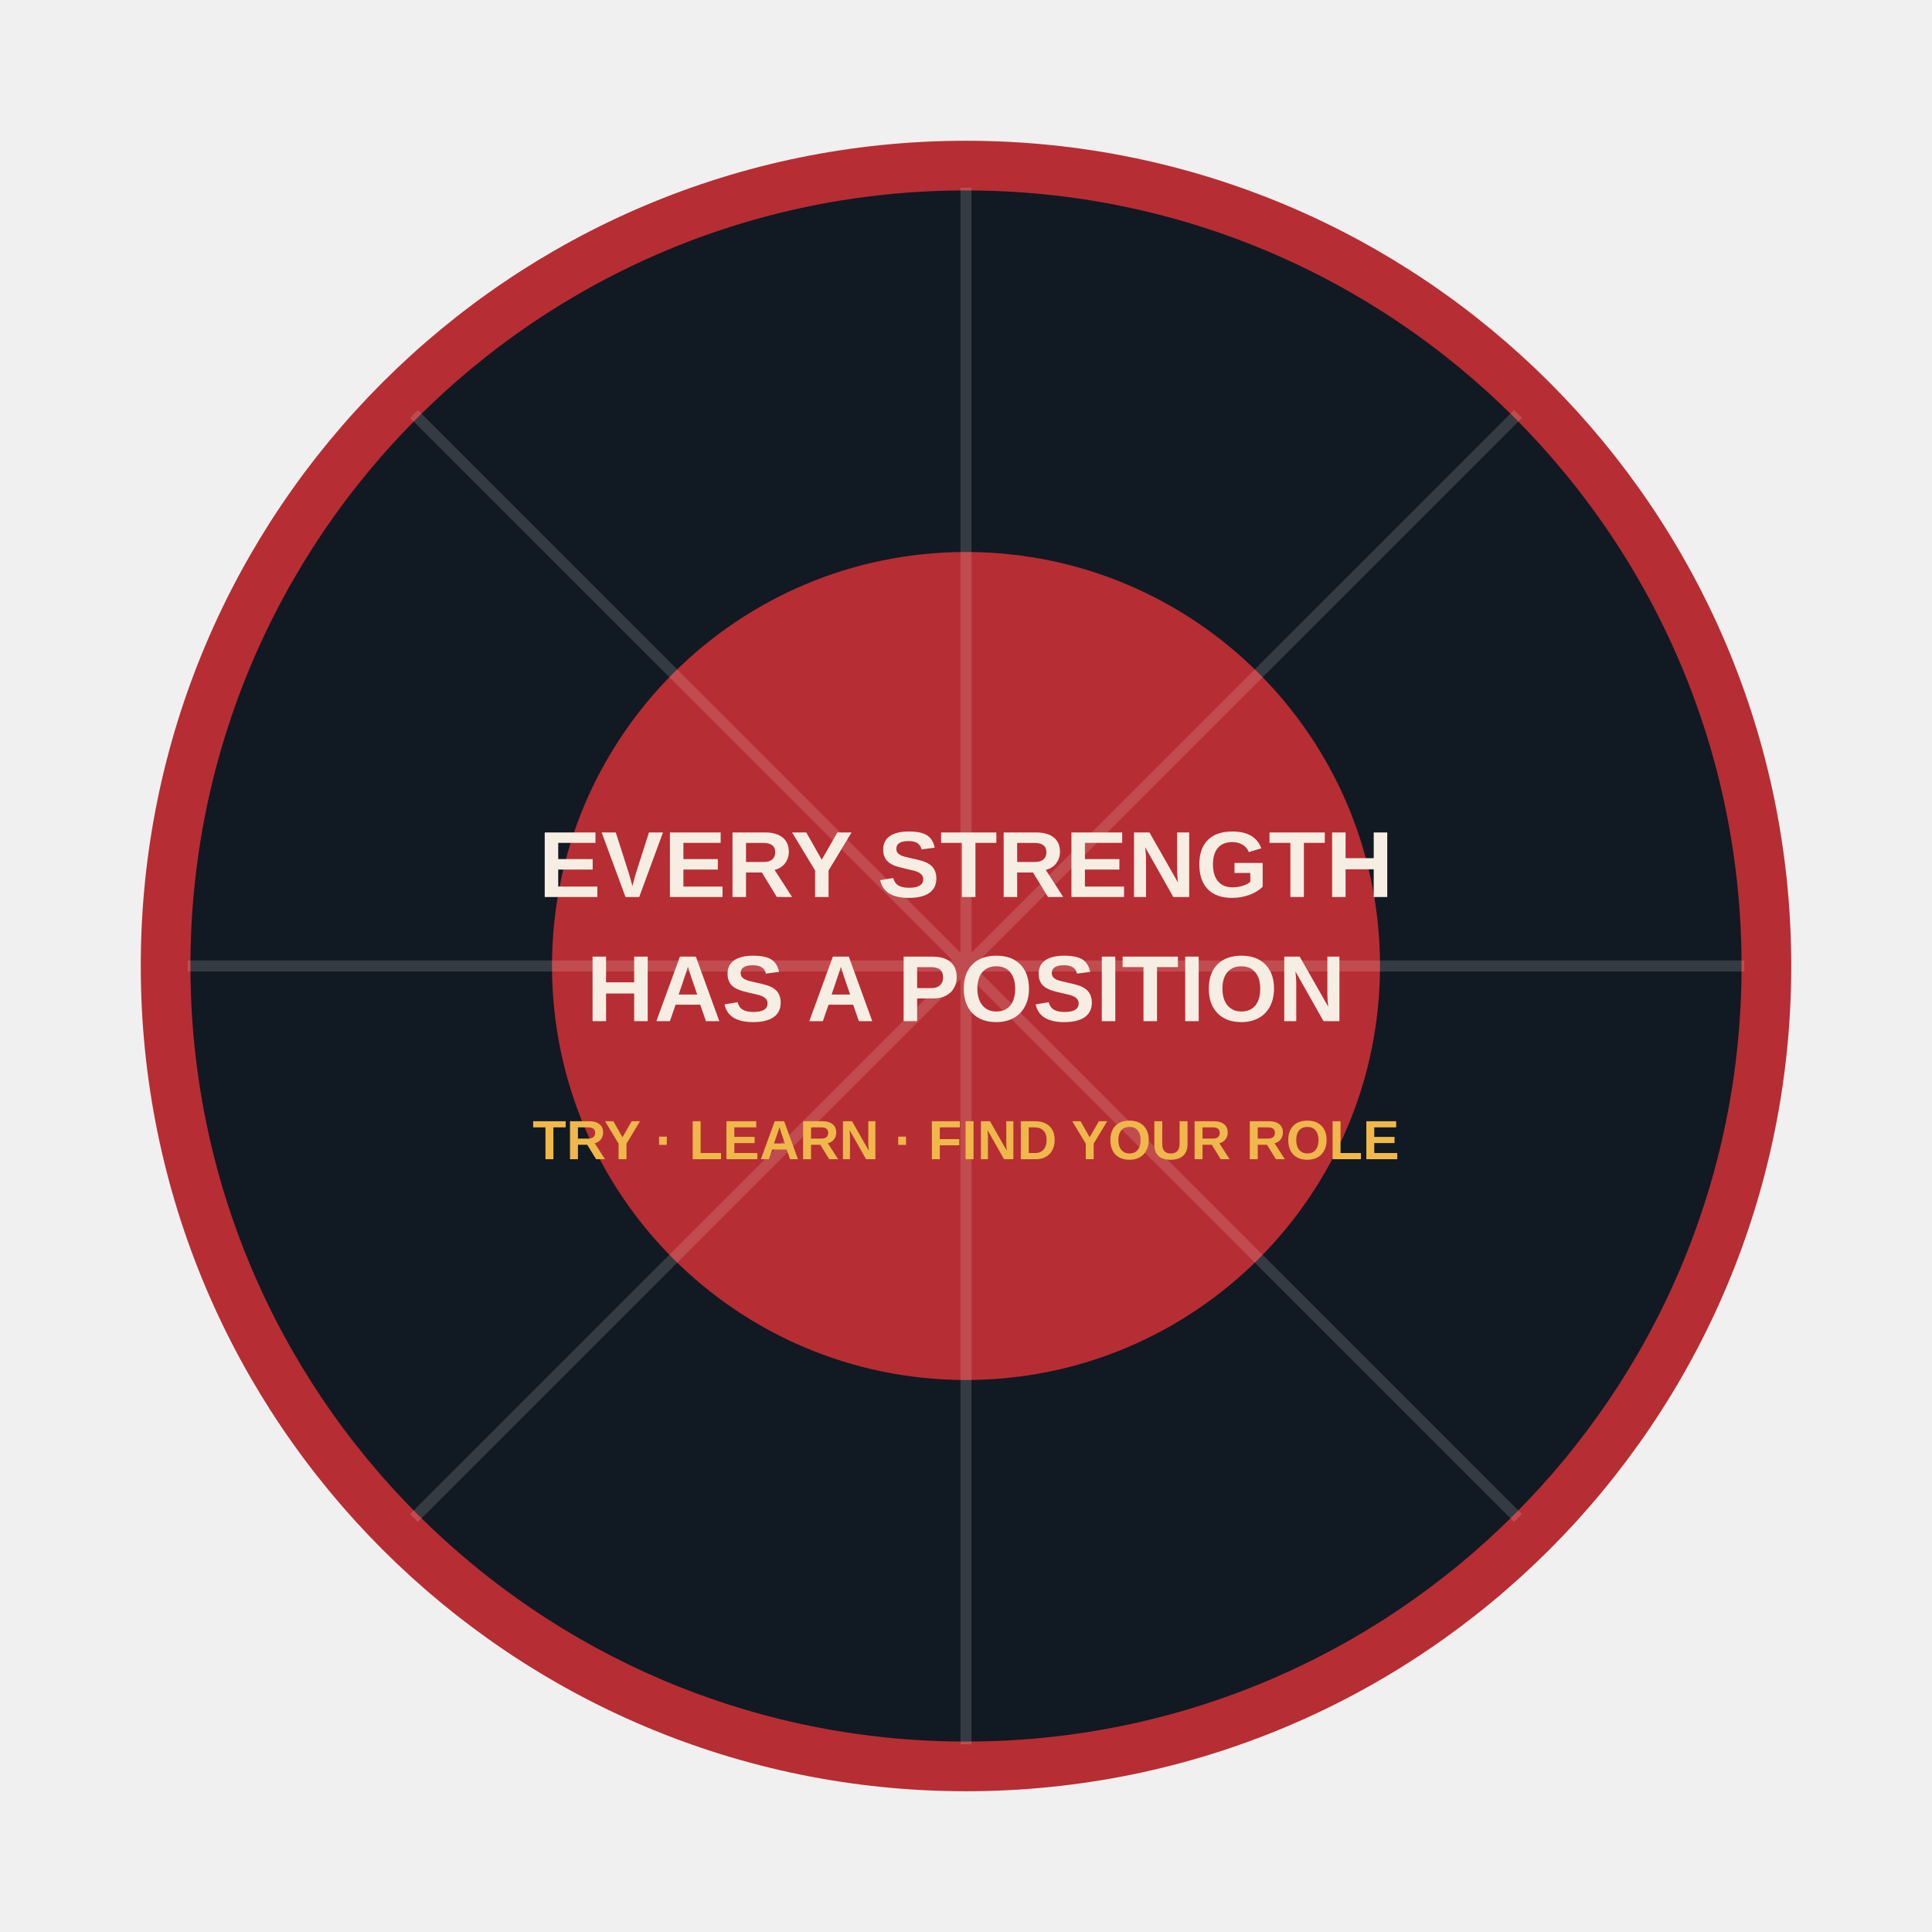
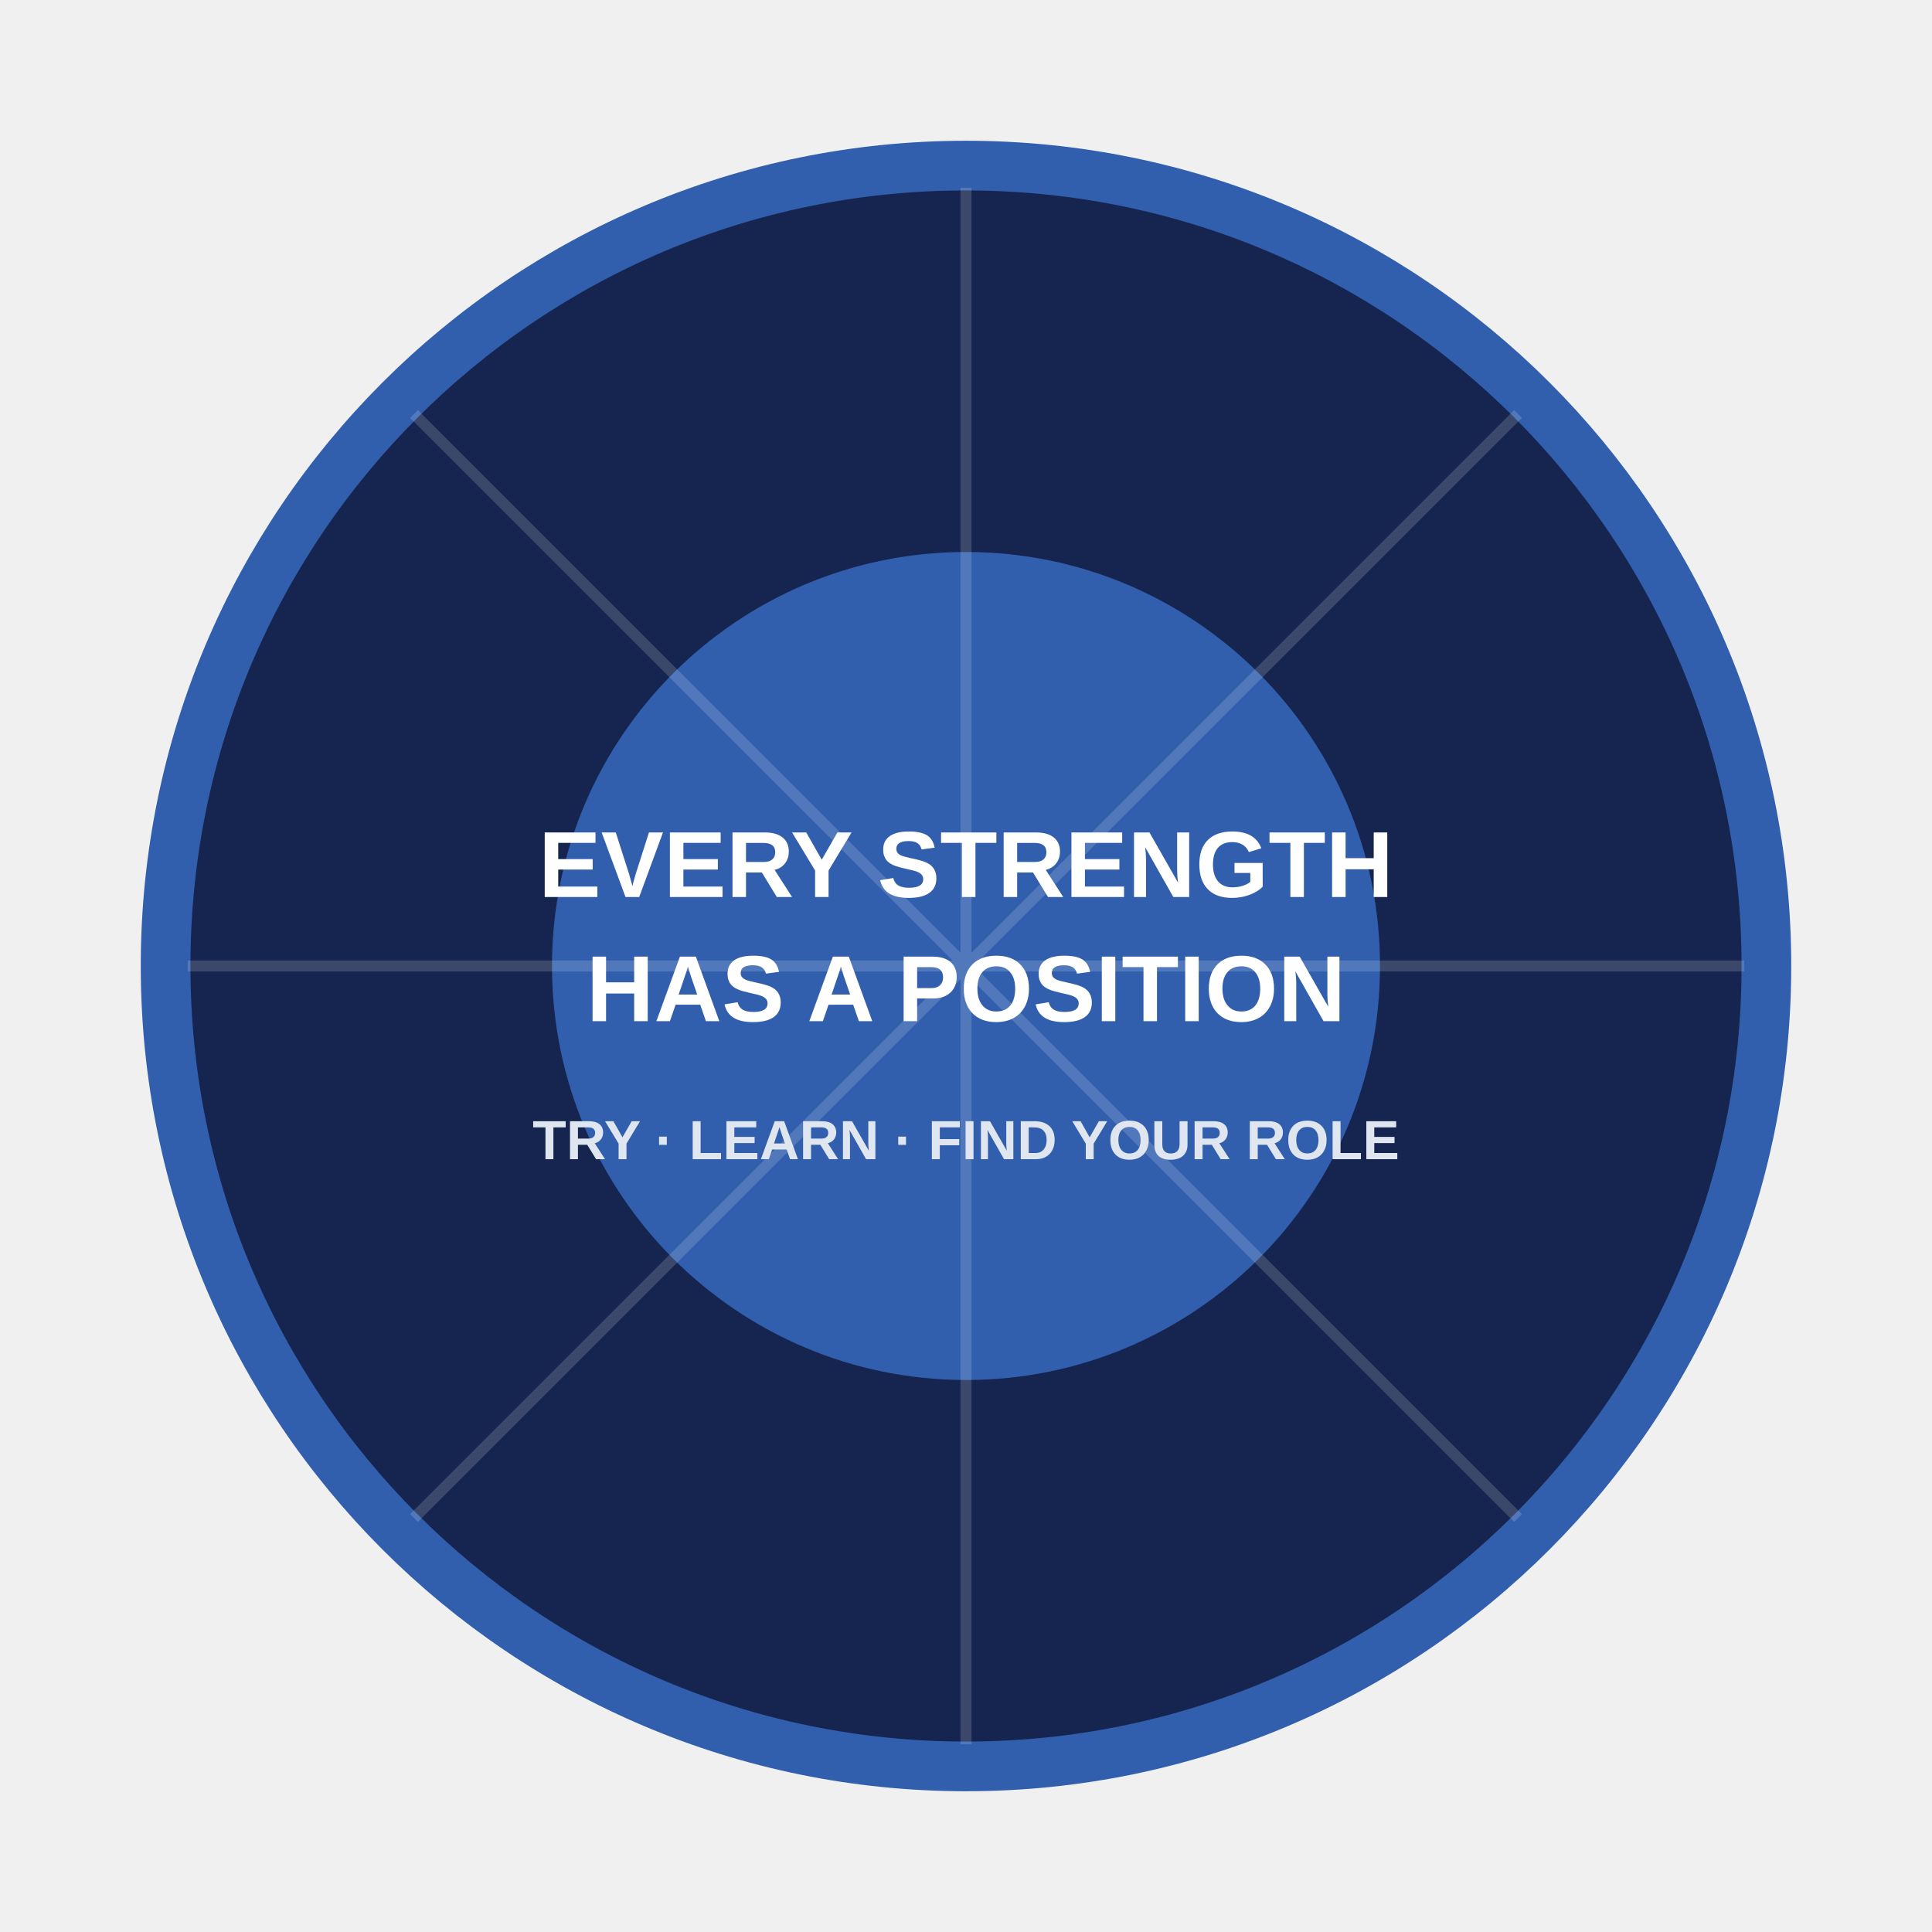
<svg xmlns="http://www.w3.org/2000/svg" viewBox="0 0 700 700" role="img" aria-labelledby="t d">
-   <circle cx="350" cy="350" r="290" fill="#111923" stroke="#b72d34" stroke-width="18" />
-   <circle cx="350" cy="350" r="150" fill="#b72d34" />
-   <path d="M350 68v564M68 350h564M150 150l400 400M550 150 150 550" stroke="#f7eee3" stroke-opacity=".16" stroke-width="4" />
-   <g fill="#f7eee3" font-family="Arial,sans-serif" text-anchor="middle" font-weight="800">
+   <circle cx="350" cy="350" r="290" fill="#16254f" stroke="#315fae" stroke-width="18" />
+   <circle cx="350" cy="350" r="150" fill="#315fae" />
+   <path d="M350 68v564M68 350h564M150 150l400 400M550 150 150 550" stroke="#ffffff" stroke-opacity=".16" stroke-width="4" />
+   <g fill="#ffffff" font-family="Arial,sans-serif" text-anchor="middle" font-weight="800">
    <text x="350" y="325" font-size="34">EVERY STRENGTH</text>
    <text x="350" y="370" font-size="34">HAS A POSITION</text>
-     <text x="350" y="420" font-size="20" fill="#f0b84b">TRY · LEARN · FIND YOUR ROLE</text>
+     <text x="350" y="420" font-size="20" fill="#dfe6f0">TRY · LEARN · FIND YOUR ROLE</text>
  </g>
</svg>
